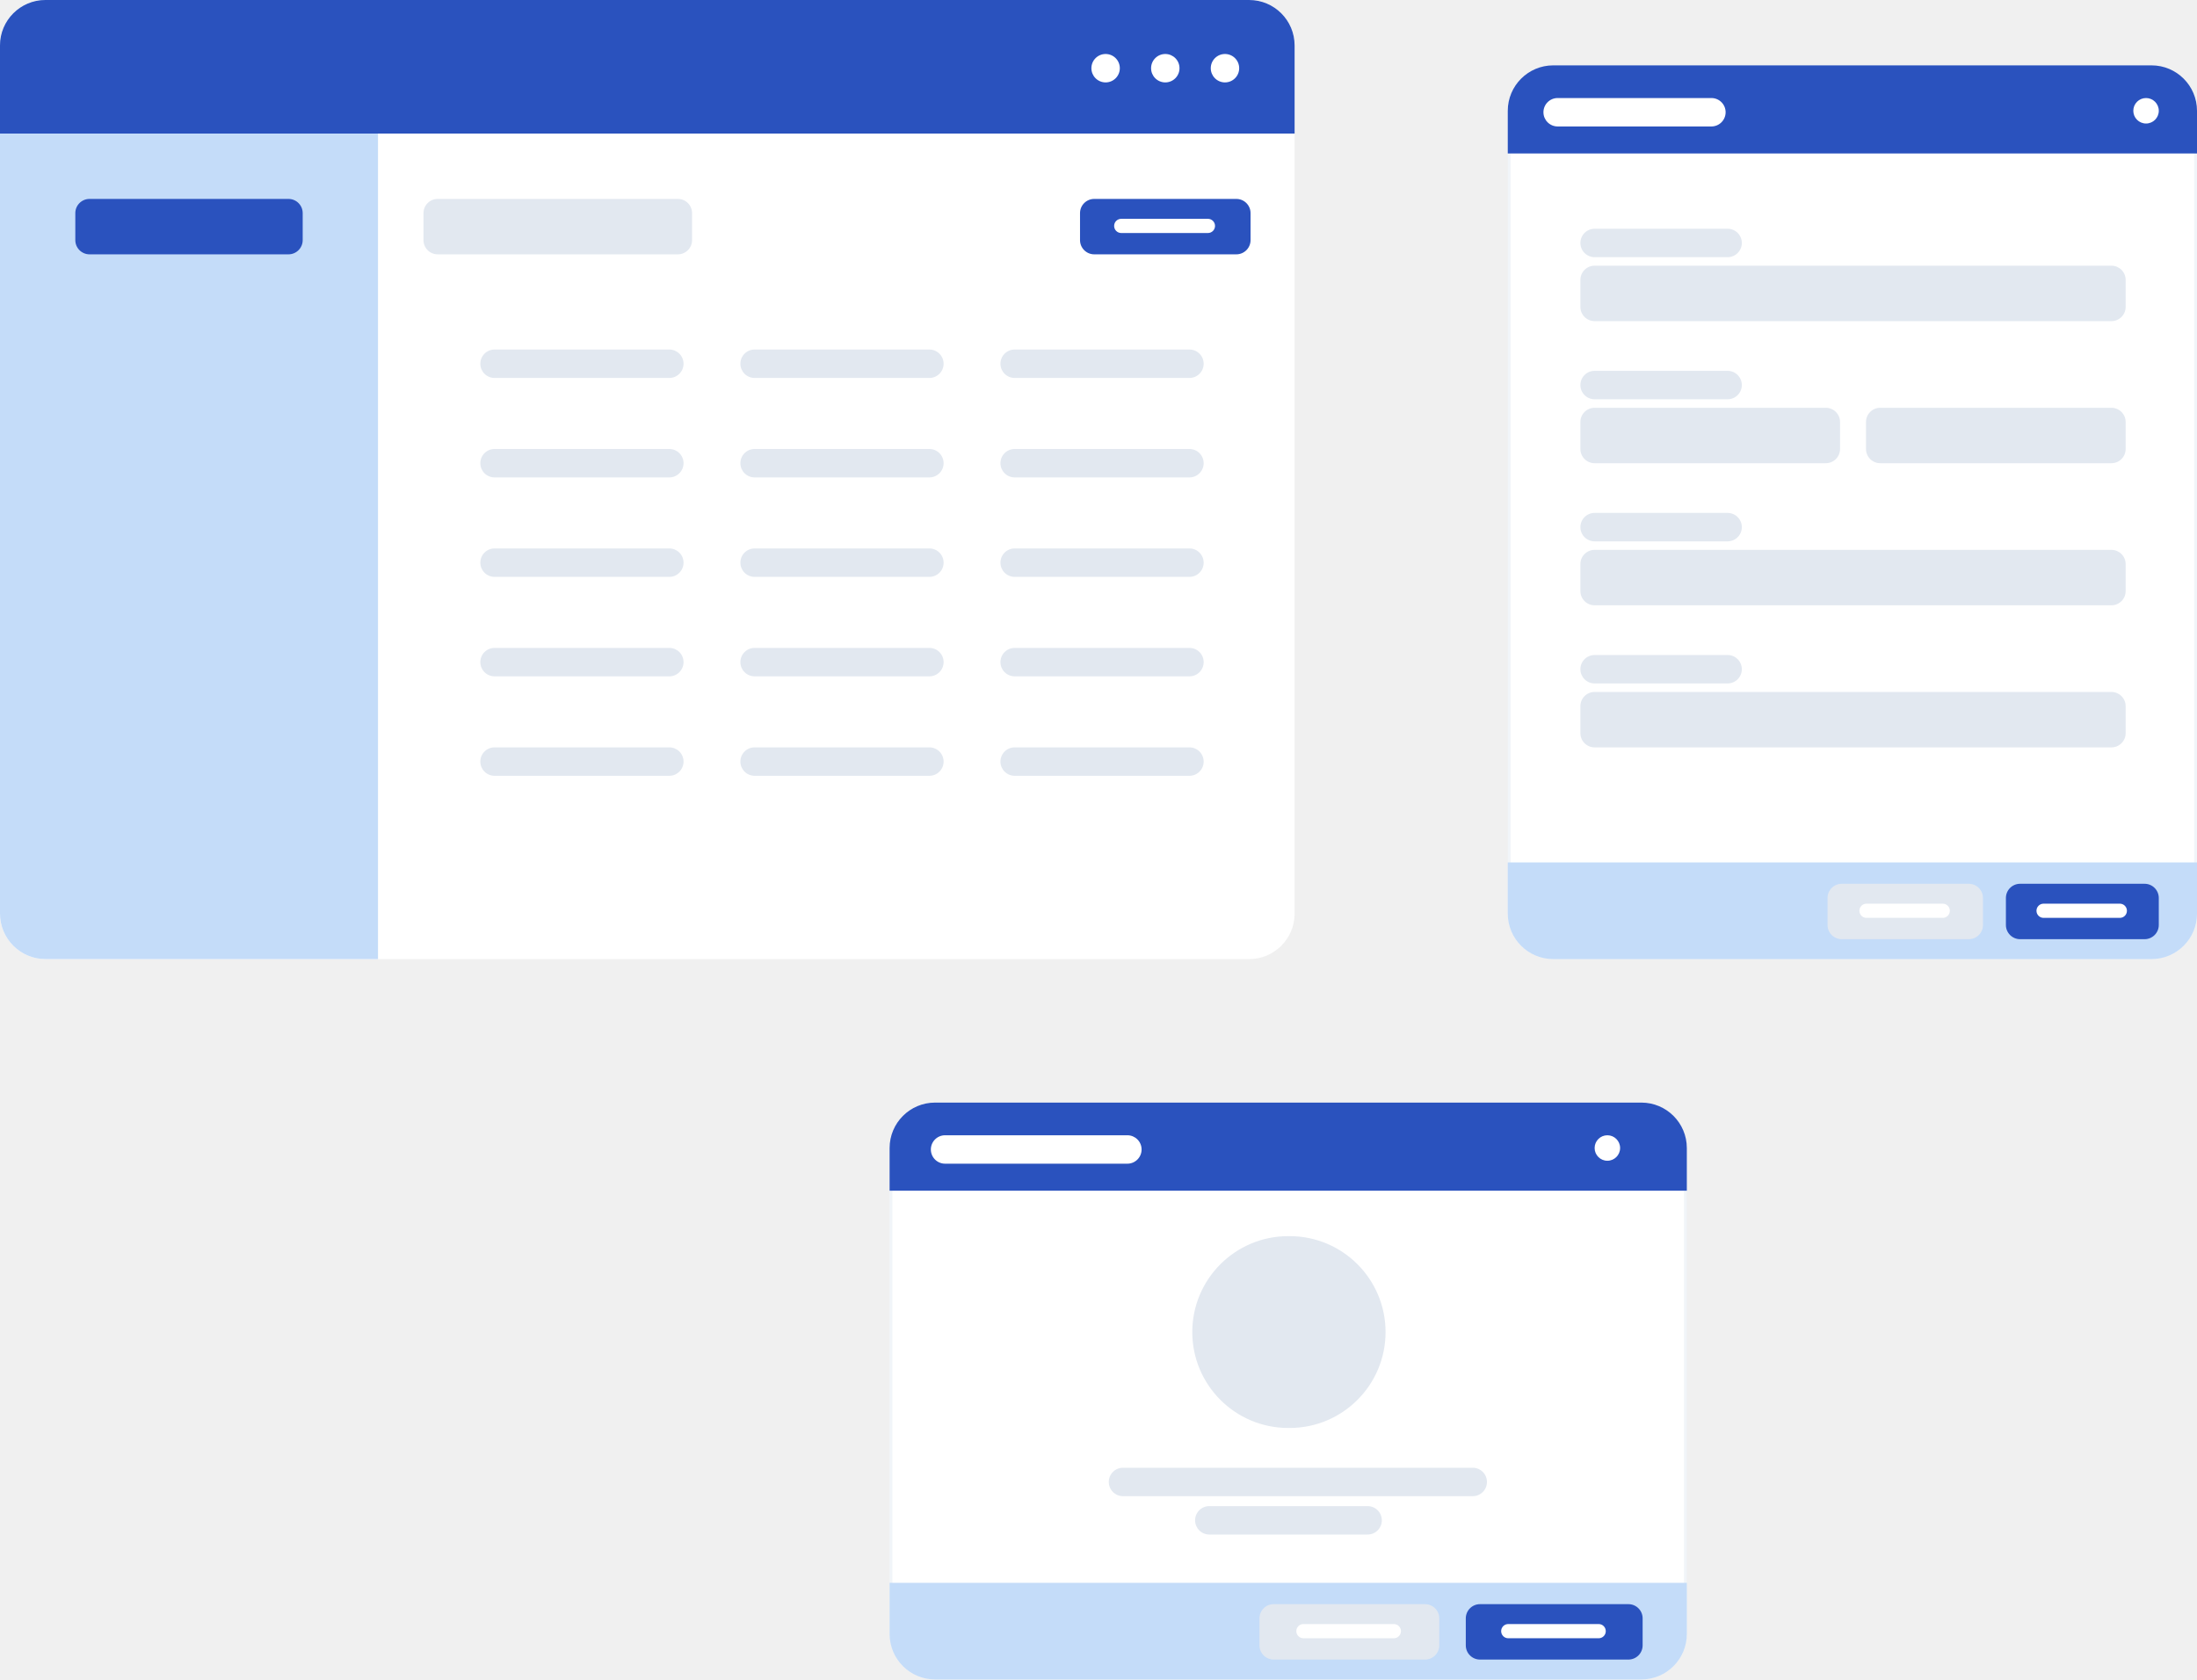
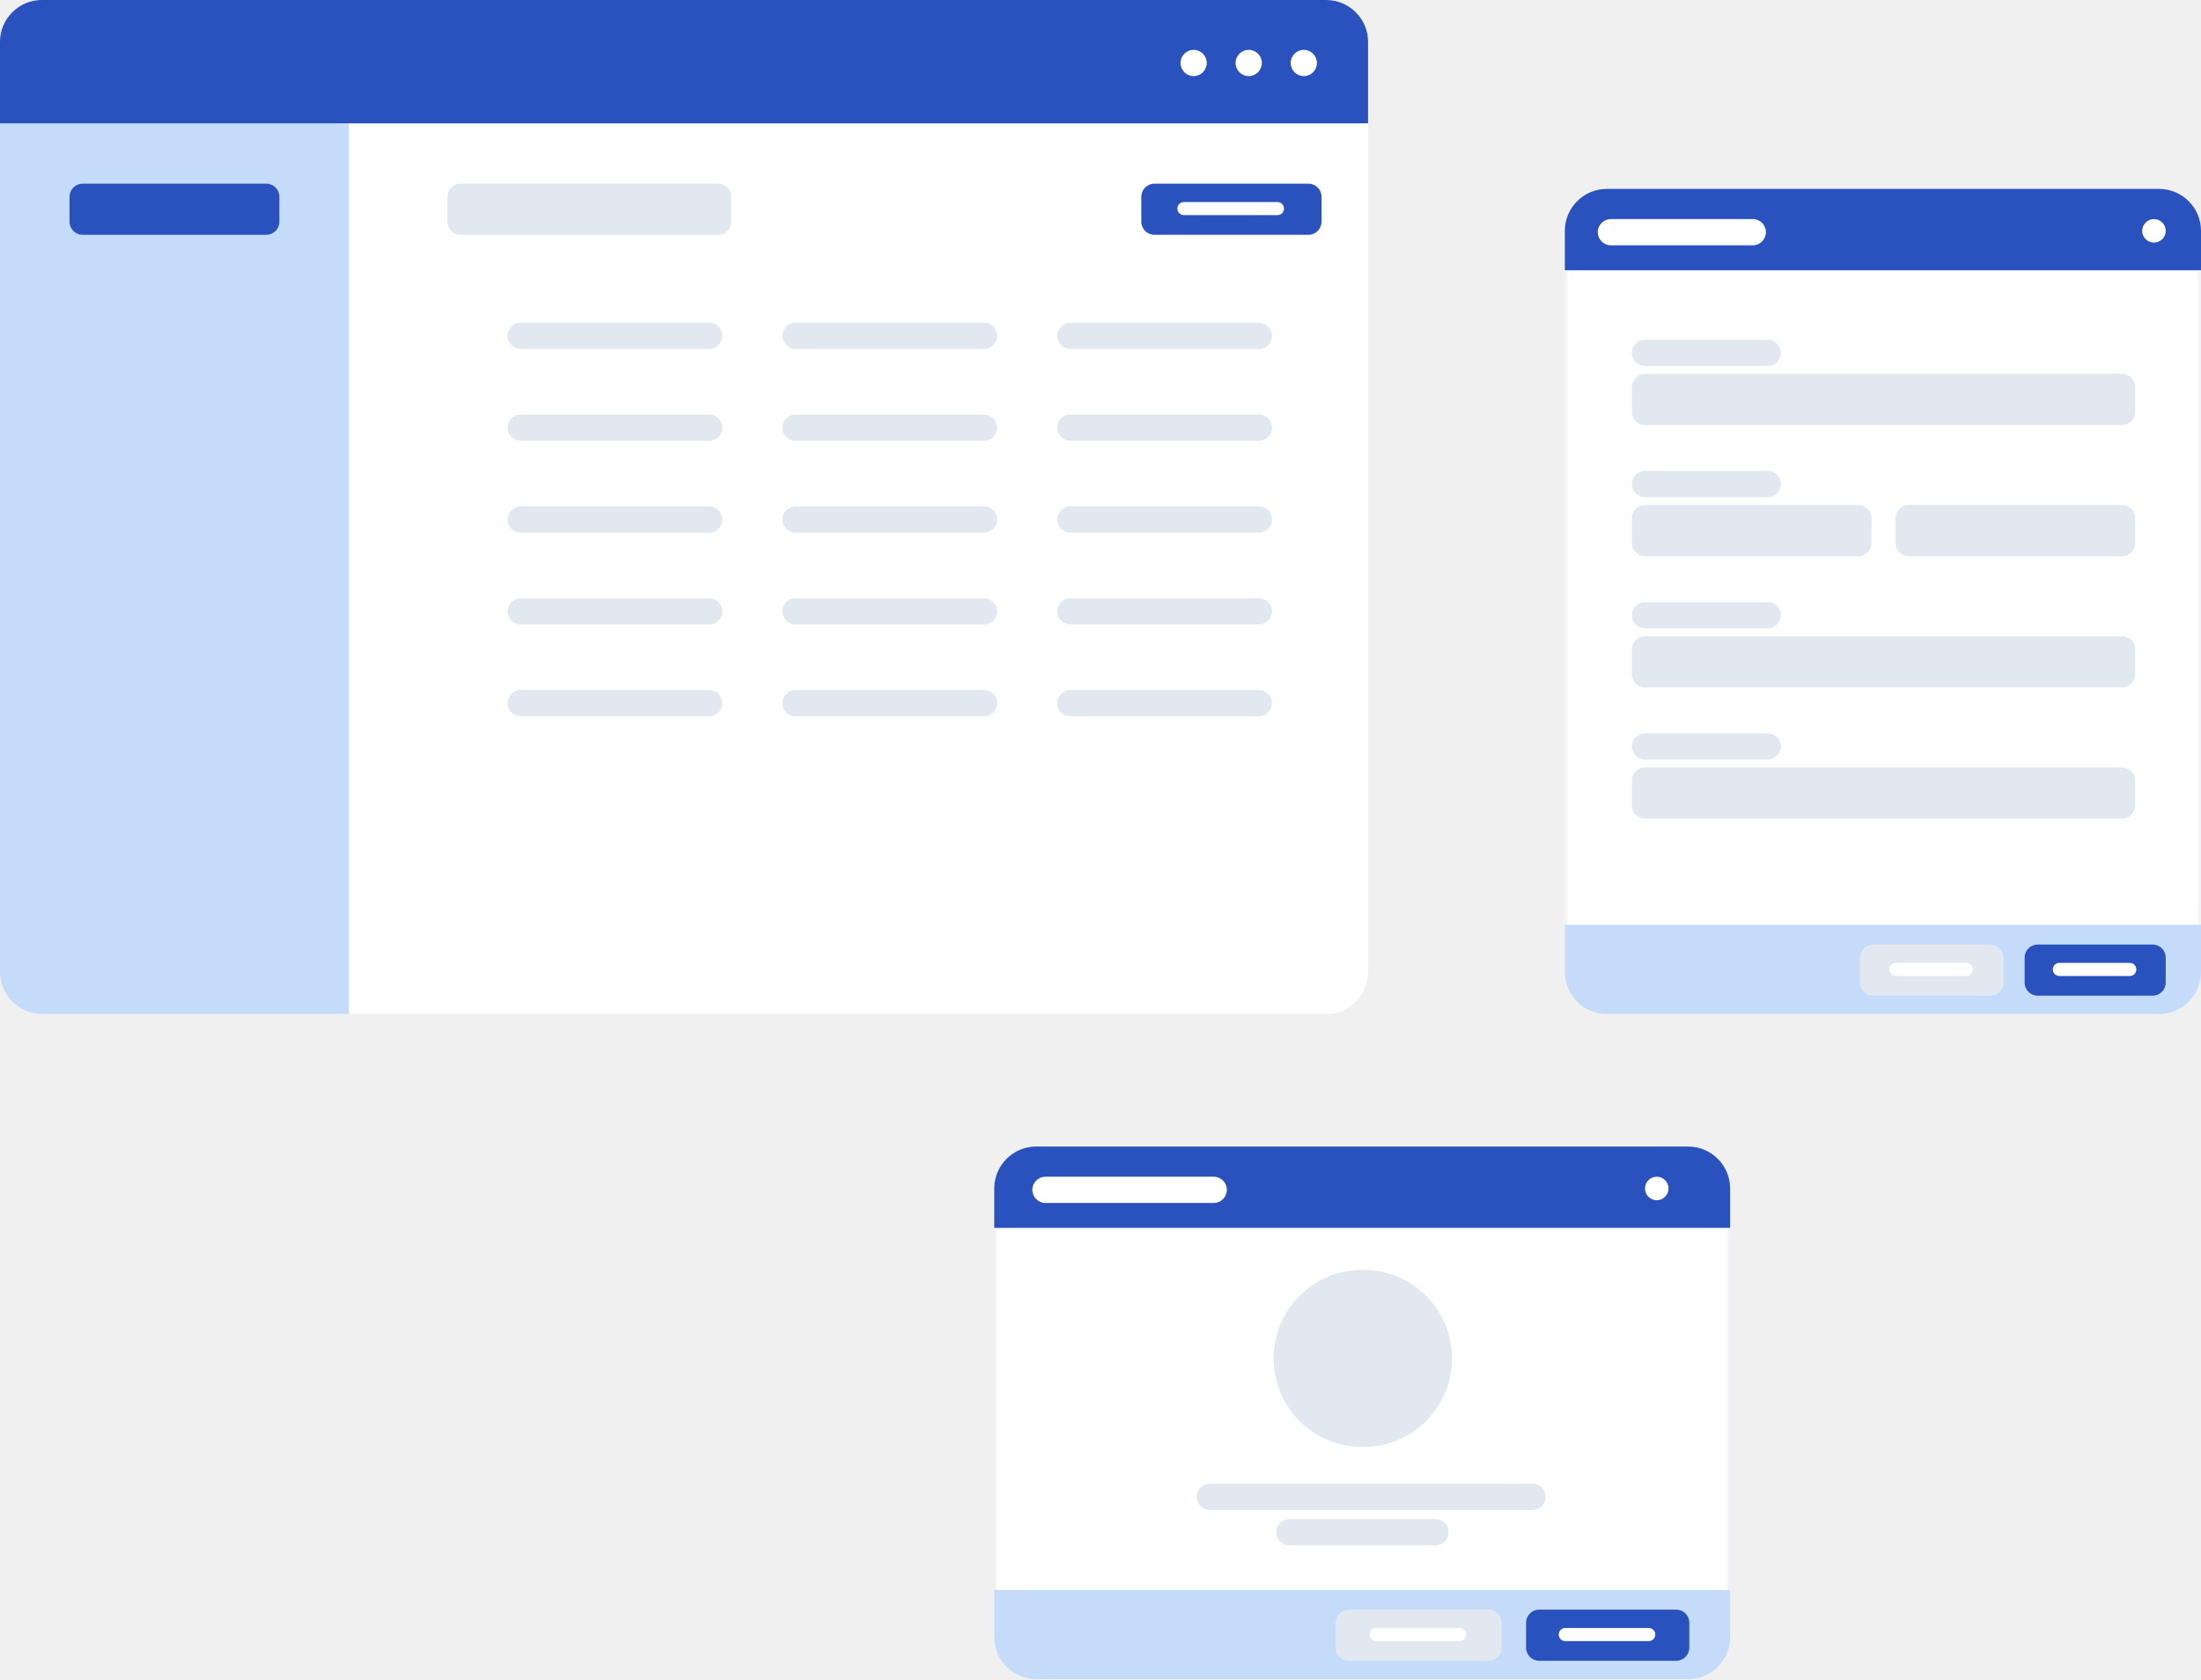
- <svg xmlns="http://www.w3.org/2000/svg" width="1546" height="1182" viewBox="0 0 1546 1182" fill="none">
-   <g clip-path="url(#clip0_73_155)">
-     <rect width="911" height="675" rx="32" fill="white" />
-     <path d="M0 32C0 14.327 14.327 0 32 0H266V675H32C14.327 675 0 660.673 0 643V32Z" fill="#C4DCF9" />
-     <rect x="298" y="140" width="189" height="39" rx="10" fill="#E2E8F0" />
-     <rect x="338" y="246" width="143" height="20" rx="10" fill="#E2E8F0" />
-     <rect x="521" y="246" width="143" height="20" rx="10" fill="#E2E8F0" />
-     <rect x="704" y="246" width="143" height="20" rx="10" fill="#E2E8F0" />
-     <rect x="338" y="316" width="143" height="20" rx="10" fill="#E2E8F0" />
-     <rect x="521" y="316" width="143" height="20" rx="10" fill="#E2E8F0" />
-     <rect x="704" y="316" width="143" height="20" rx="10" fill="#E2E8F0" />
-     <rect x="338" y="386" width="143" height="20" rx="10" fill="#E2E8F0" />
-     <rect x="521" y="386" width="143" height="20" rx="10" fill="#E2E8F0" />
-     <rect x="704" y="386" width="143" height="20" rx="10" fill="#E2E8F0" />
-     <rect x="338" y="456" width="143" height="20" rx="10" fill="#E2E8F0" />
-     <rect x="521" y="456" width="143" height="20" rx="10" fill="#E2E8F0" />
-     <rect x="704" y="456" width="143" height="20" rx="10" fill="#E2E8F0" />
-     <rect x="338" y="526" width="143" height="20" rx="10" fill="#E2E8F0" />
-     <rect x="521" y="526" width="143" height="20" rx="10" fill="#E2E8F0" />
-     <rect x="704" y="526" width="143" height="20" rx="10" fill="#E2E8F0" />
+ <svg xmlns="http://www.w3.org/2000/svg" width="1678" height="1280" viewBox="0 0 1678 1280" fill="none">
+   <g clip-path="url(#clip0_74_331)">
+     <rect width="1043" height="773" rx="32" fill="white" />
+     <path d="M0 32C0 14.327 14.327 0 32 0H266V773H32C14.327 773 0 758.673 0 741V32Z" fill="#C4DCF9" />
+     <rect x="341.179" y="140" width="216.385" height="39" rx="10" fill="#E2E8F0" />
+     <rect x="386.975" y="246" width="163.72" height="20" rx="10" fill="#E2E8F0" />
+     <rect x="596.491" y="246" width="163.72" height="20" rx="10" fill="#E2E8F0" />
+     <rect x="806.007" y="246" width="163.72" height="20" rx="10" fill="#E2E8F0" />
+     <rect x="386.975" y="316" width="163.72" height="20" rx="10" fill="#E2E8F0" />
+     <rect x="596.491" y="316" width="163.72" height="20" rx="10" fill="#E2E8F0" />
+     <rect x="806.007" y="316" width="163.72" height="20" rx="10" fill="#E2E8F0" />
+     <rect x="386.975" y="386" width="163.72" height="20" rx="10" fill="#E2E8F0" />
+     <rect x="596.491" y="386" width="163.72" height="20" rx="10" fill="#E2E8F0" />
+     <rect x="806.007" y="386" width="163.72" height="20" rx="10" fill="#E2E8F0" />
+     <rect x="386.975" y="456" width="163.72" height="20" rx="10" fill="#E2E8F0" />
+     <rect x="596.491" y="456" width="163.72" height="20" rx="10" fill="#E2E8F0" />
+     <rect x="806.007" y="456" width="163.72" height="20" rx="10" fill="#E2E8F0" />
+     <rect x="386.975" y="526" width="163.72" height="20" rx="10" fill="#E2E8F0" />
+     <rect x="596.491" y="526" width="163.72" height="20" rx="10" fill="#E2E8F0" />
+     <rect x="806.007" y="526" width="163.72" height="20" rx="10" fill="#E2E8F0" />
    <rect x="53" y="140" width="160" height="39" rx="10" fill="#2A52BE" />
-     <rect x="760" y="140" width="120" height="39" rx="10" fill="#2A52BE" />
-     <rect x="784" y="154" width="71" height="10" rx="5" fill="white" />
-     <path d="M0 32C0 14.327 14.327 0 32 0H879C896.673 0 911 14.327 911 32V94H0V32Z" fill="#2A52BE" />
-     <rect x="768" y="38" width="20" height="20" rx="10" fill="white" />
-     <rect x="810" y="38" width="20" height="20" rx="10" fill="white" />
-     <rect x="852" y="38" width="20" height="20" rx="10" fill="white" />
+     <rect x="870.121" y="140" width="137.387" height="39" rx="10" fill="#2A52BE" />
+     <rect x="897.598" y="154" width="81.288" height="10" rx="5" fill="white" />
+     <path d="M0 32C0 14.327 14.327 0 32 0H1011C1028.67 0 1043 14.327 1043 32V94H0V32Z" fill="#2A52BE" />
+     <rect x="900" y="38" width="20" height="20" rx="10" fill="white" />
+     <rect x="942" y="38" width="20" height="20" rx="10" fill="white" />
+     <rect x="984" y="38" width="20" height="20" rx="10" fill="white" />
  </g>
-   <g clip-path="url(#clip1_73_155)">
-     <rect x="1062" y="47" width="483" height="627" rx="31" fill="white" stroke="#F1F5F9" stroke-width="2" />
-     <path d="M1061 78C1061 60.327 1075.33 46 1093 46H1514C1531.67 46 1546 60.327 1546 78V108H1061V78Z" fill="#2A52BE" />
-     <rect x="1086.1" y="69" width="128.198" height="20" rx="10" fill="white" />
-     <rect x="1501.18" y="69" width="17.93" height="17.93" rx="8.965" fill="white" />
-     <rect x="1112.1" y="161" width="113.6" height="20" rx="10" fill="#E2E8F0" />
-     <rect x="1112.1" y="187" width="383.697" height="39" rx="10" fill="#E2E8F0" />
-     <rect x="1112.1" y="261" width="113.6" height="20" rx="10" fill="#E2E8F0" />
-     <rect x="1112.1" y="287" width="182.713" height="39" rx="10" fill="#E2E8F0" />
-     <rect x="1313.08" y="287" width="182.713" height="39" rx="10" fill="#E2E8F0" />
-     <rect x="1112.1" y="361" width="113.6" height="20" rx="10" fill="#E2E8F0" />
-     <rect x="1112.1" y="387" width="383.697" height="39" rx="10" fill="#E2E8F0" />
-     <rect x="1112.1" y="461" width="113.6" height="20" rx="10" fill="#E2E8F0" />
-     <rect x="1112.1" y="487" width="383.697" height="39" rx="10" fill="#E2E8F0" />
-     <path d="M1061 607H1546V643C1546 660.673 1531.67 675 1514 675H1093C1075.33 675 1061 660.673 1061 643V607Z" fill="#C4DCF9" />
-     <rect x="1411.53" y="622" width="107.579" height="39" rx="10" fill="#2A52BE" />
-     <rect x="1433.04" y="636" width="63.651" height="10" rx="5" fill="white" />
-     <rect x="1286.02" y="622" width="109.372" height="39" rx="10" fill="#E2E8F0" />
-     <rect x="1308.43" y="636" width="63.651" height="10" rx="5" fill="white" />
+   <g clip-path="url(#clip1_74_331)">
+     <rect x="1194" y="145" width="483" height="627" rx="31" fill="white" stroke="#F1F5F9" stroke-width="2" />
+     <path d="M1193 176C1193 158.327 1207.33 144 1225 144H1646C1663.67 144 1678 158.327 1678 176V206H1193V176Z" fill="#2A52BE" />
+     <rect x="1218.1" y="167" width="128.198" height="20" rx="10" fill="white" />
+     <rect x="1633.18" y="167" width="17.93" height="17.93" rx="8.965" fill="white" />
+     <rect x="1244.1" y="259" width="113.6" height="20" rx="10" fill="#E2E8F0" />
+     <rect x="1244.1" y="285" width="383.697" height="39" rx="10" fill="#E2E8F0" />
+     <rect x="1244.1" y="359" width="113.6" height="20" rx="10" fill="#E2E8F0" />
+     <rect x="1244.1" y="385" width="182.713" height="39" rx="10" fill="#E2E8F0" />
+     <rect x="1445.08" y="385" width="182.713" height="39" rx="10" fill="#E2E8F0" />
+     <rect x="1244.1" y="459" width="113.6" height="20" rx="10" fill="#E2E8F0" />
+     <rect x="1244.1" y="485" width="383.697" height="39" rx="10" fill="#E2E8F0" />
+     <rect x="1244.1" y="559" width="113.6" height="20" rx="10" fill="#E2E8F0" />
+     <rect x="1244.1" y="585" width="383.697" height="39" rx="10" fill="#E2E8F0" />
+     <path d="M1193 705H1678V741C1678 758.673 1663.67 773 1646 773H1225C1207.33 773 1193 758.673 1193 741V705Z" fill="#C4DCF9" />
+     <rect x="1543.53" y="720" width="107.579" height="39" rx="10" fill="#2A52BE" />
+     <rect x="1565.04" y="734" width="63.651" height="10" rx="5" fill="white" />
+     <rect x="1418.02" y="720" width="109.372" height="39" rx="10" fill="#E2E8F0" />
+     <rect x="1440.43" y="734" width="63.651" height="10" rx="5" fill="white" />
  </g>
-   <g clip-path="url(#clip2_73_155)">
-     <rect x="627" y="777" width="559" height="404" rx="31" fill="white" stroke="#F1F5F9" stroke-width="2" />
-     <path d="M626 808C626 790.327 640.327 776 658 776H1155C1172.67 776 1187 790.327 1187 808V838H626V808Z" fill="#2A52BE" />
-     <rect x="655.035" y="799" width="148.287" height="20" rx="10" fill="white" />
-     <rect x="1122.12" y="799" width="17.93" height="17.93" rx="8.965" fill="white" />
-     <rect x="840.97" y="1060" width="131.401" height="20" rx="10" fill="#E2E8F0" />
-     <rect x="780.235" y="1033" width="266.115" height="20" rx="10" fill="#E2E8F0" />
-     <rect x="839" y="870" width="136" height="135" rx="67.5" fill="#E2E8F0" />
-     <path d="M626 1114H1187V1150C1187 1167.67 1172.67 1182 1155 1182H658C640.327 1182 626 1167.67 626 1150V1114Z" fill="#C4DCF9" />
-     <rect x="1031.46" y="1129" width="124.436" height="39" rx="10" fill="#2A52BE" />
-     <rect x="1056.34" y="1143" width="73.625" height="10" rx="5" fill="white" />
-     <rect x="886.279" y="1129" width="126.51" height="39" rx="10" fill="#E2E8F0" />
-     <rect x="912.203" y="1143" width="73.625" height="10" rx="5" fill="white" />
+   <g clip-path="url(#clip2_74_331)">
+     <rect x="759" y="875" width="559" height="404" rx="31" fill="white" stroke="#F1F5F9" stroke-width="2" />
+     <path d="M758 906C758 888.327 772.327 874 790 874H1287C1304.67 874 1319 888.327 1319 906V936H758V906Z" fill="#2A52BE" />
+     <rect x="787.035" y="897" width="148.287" height="20" rx="10" fill="white" />
+     <rect x="1254.12" y="897" width="17.93" height="17.93" rx="8.965" fill="white" />
+     <rect x="972.97" y="1158" width="131.401" height="20" rx="10" fill="#E2E8F0" />
+     <rect x="912.235" y="1131" width="266.115" height="20" rx="10" fill="#E2E8F0" />
+     <rect x="971" y="968" width="136" height="135" rx="67.5" fill="#E2E8F0" />
+     <path d="M758 1212H1319V1248C1319 1265.67 1304.67 1280 1287 1280H790C772.327 1280 758 1265.67 758 1248V1212Z" fill="#C4DCF9" />
+     <rect x="1163.46" y="1227" width="124.436" height="39" rx="10" fill="#2A52BE" />
+     <rect x="1188.34" y="1241" width="73.625" height="10" rx="5" fill="white" />
+     <rect x="1018.28" y="1227" width="126.51" height="39" rx="10" fill="#E2E8F0" />
+     <rect x="1044.2" y="1241" width="73.625" height="10" rx="5" fill="white" />
  </g>
  <defs>
-     <clipPath id="clip0_73_155">
-       <rect width="911" height="675" fill="white" />
+     <clipPath id="clip0_74_331">
+       <rect width="1043" height="773" fill="white" />
    </clipPath>
-     <clipPath id="clip1_73_155">
-       <rect width="485" height="629" fill="white" transform="translate(1061 46)" />
+     <clipPath id="clip1_74_331">
+       <rect width="485" height="629" fill="white" transform="translate(1193 144)" />
    </clipPath>
-     <clipPath id="clip2_73_155">
-       <rect width="561" height="406" fill="white" transform="translate(626 776)" />
+     <clipPath id="clip2_74_331">
+       <rect width="561" height="406" fill="white" transform="translate(758 874)" />
    </clipPath>
  </defs>
</svg>
